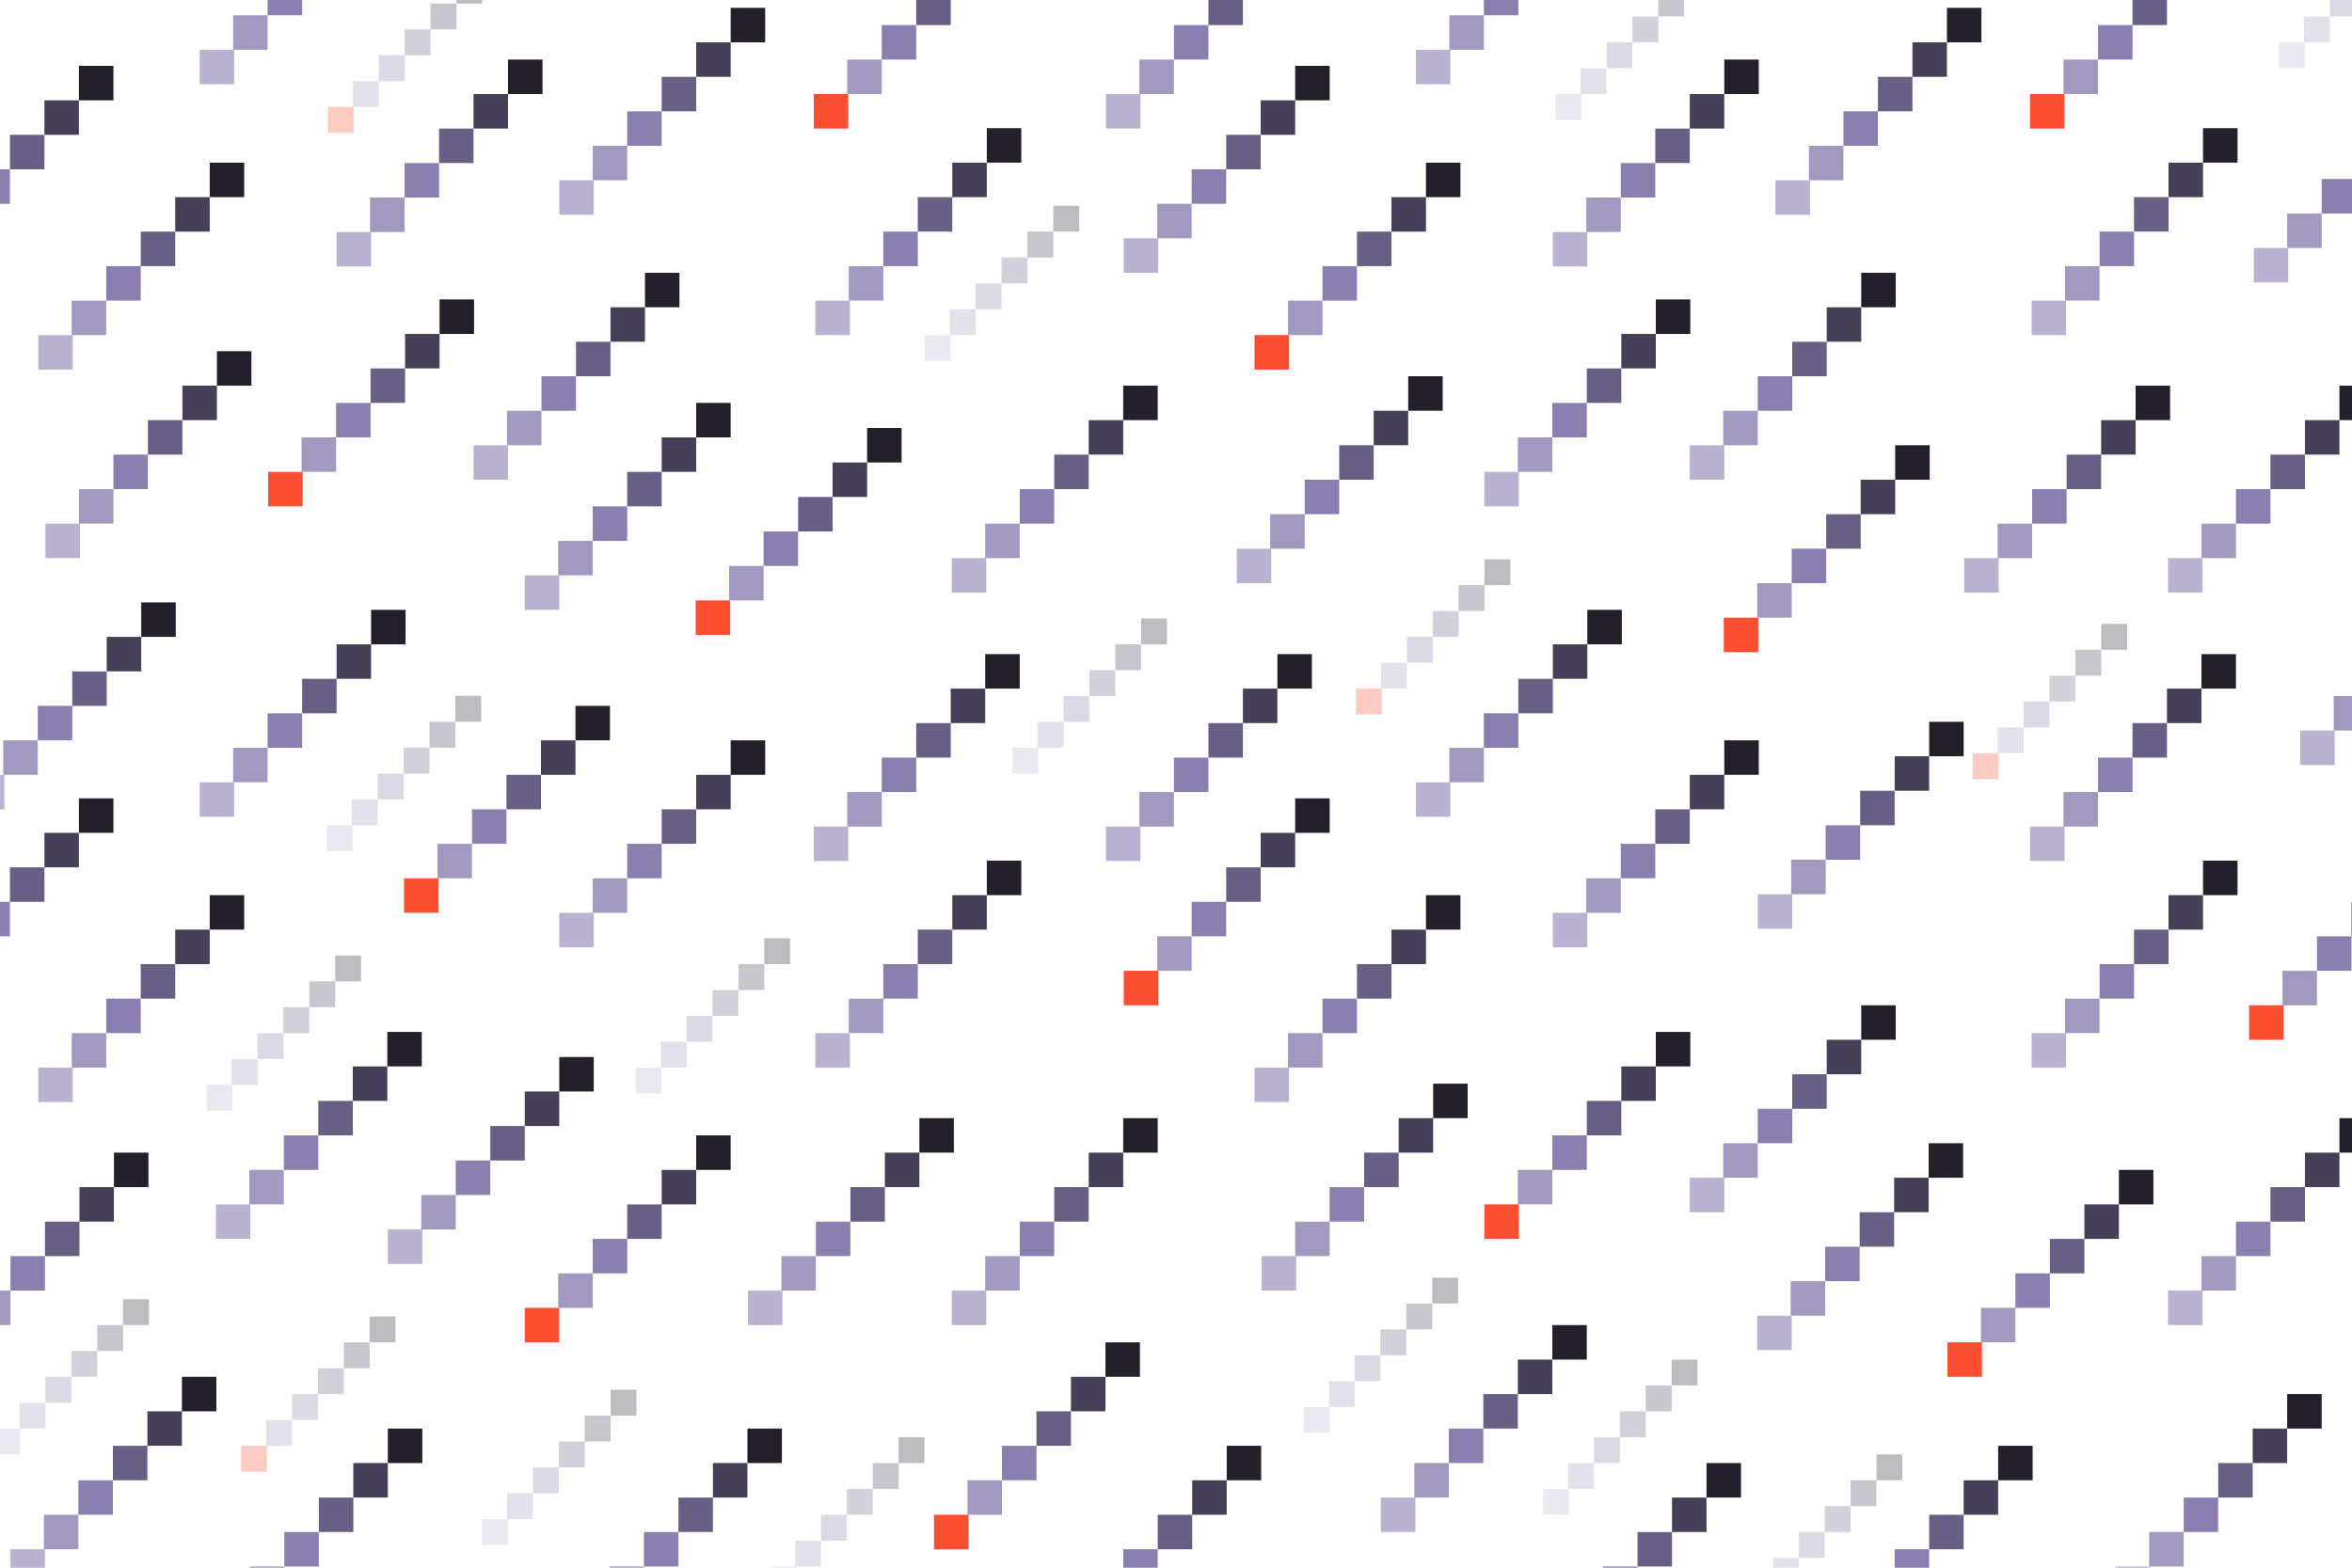
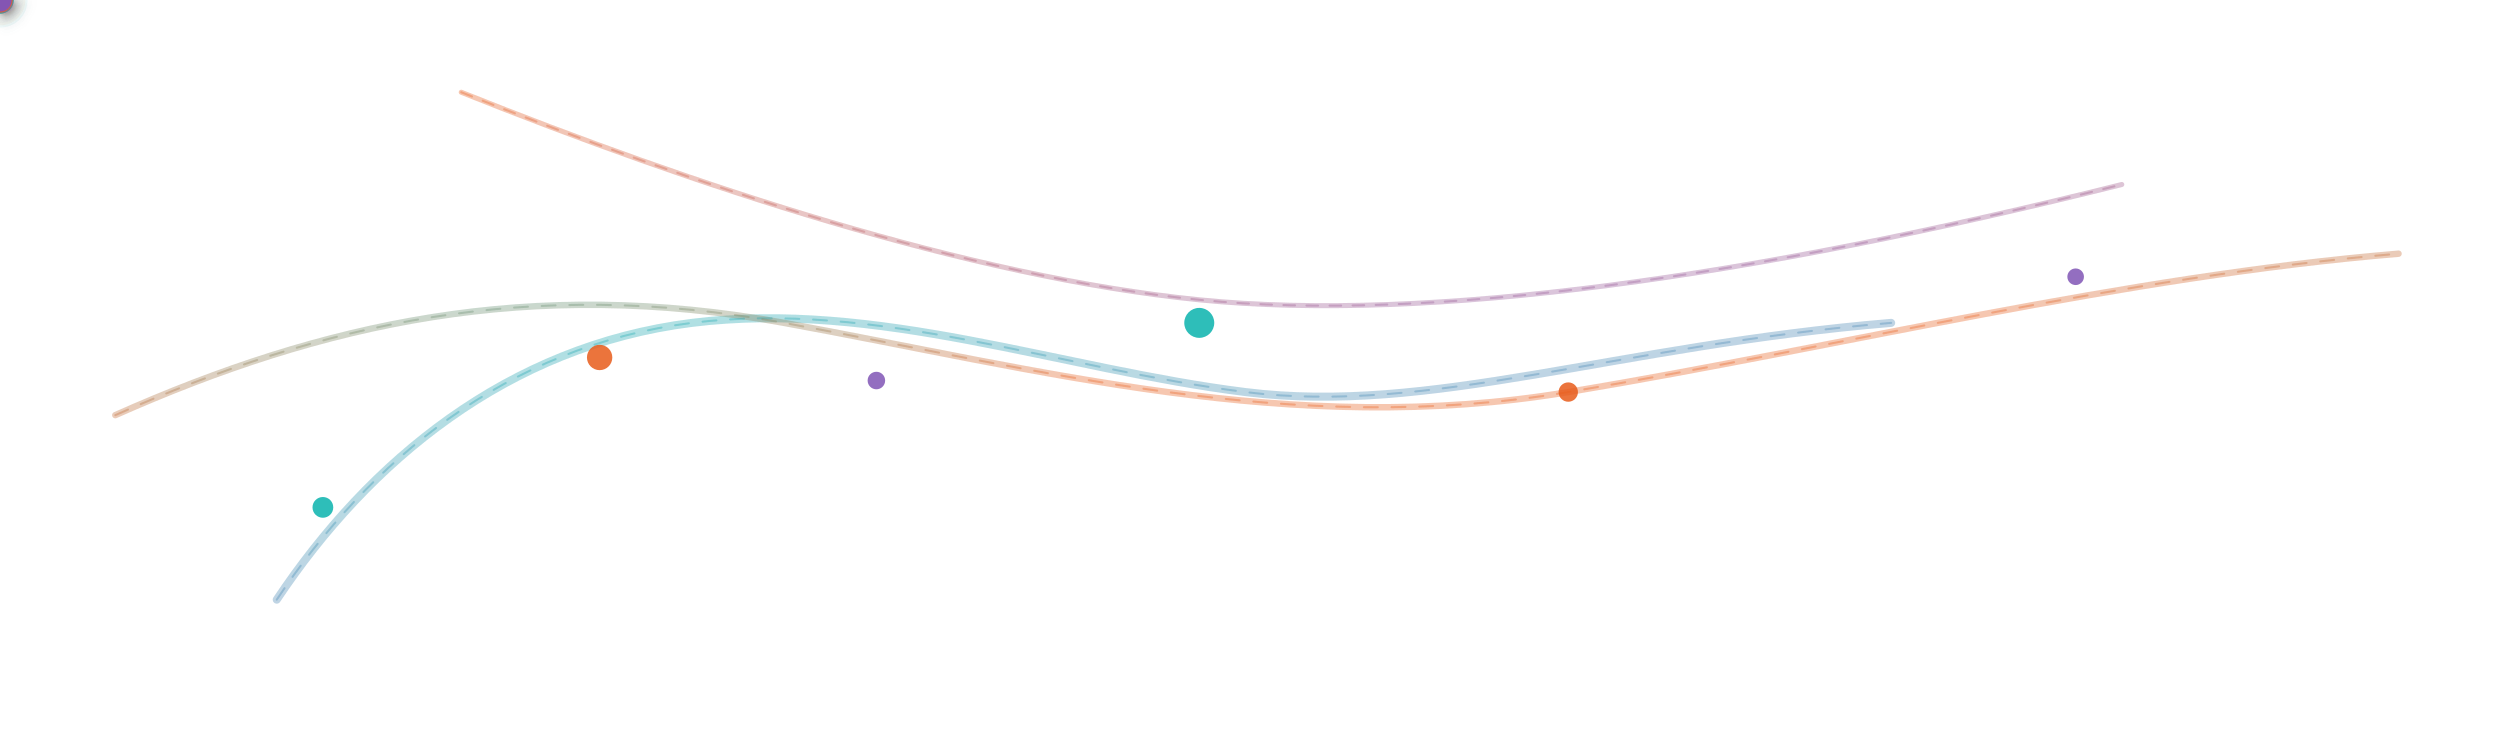
- <svg xmlns="http://www.w3.org/2000/svg" xmlns:xlink="http://www.w3.org/1999/xlink" version="1.1" x="0px" y="0px" viewBox="0 0 750 500" style="enable-background:new 0 0 750 500;" xml:space="preserve">
-   <g id="BACKGROUND" style="display:none;">
-     <rect style="display:inline;" width="750" height="500" />
-   </g>
-   <g id="OBJECTS">
+ <svg xmlns="http://www.w3.org/2000/svg" xmlns:xlink="http://www.w3.org/1999/xlink" width="1084" height="322" viewBox="0 0 1084 322" preserveAspectRatio="xMidYMid" style="display:block; position:relative; background:transparent;">
+   <defs>
+     <linearGradient id="g-teal-orange" x1="0%" y1="0%" x2="100%" y2="100%">
+       <stop offset="0%" stop-color="#00AFAA" />
+       <stop offset="60%" stop-color="#E65512" />
+     </linearGradient>
+     <linearGradient id="g-orange-purple" x1="0%" y1="0%" x2="100%" y2="100%">
+       <stop offset="0%" stop-color="#E65512" />
+       <stop offset="100%" stop-color="#7B4EB2" />
+     </linearGradient>
+     <linearGradient id="g-teal-purple" x1="0%" y1="0%" x2="100%" y2="100%">
+       <stop offset="0%" stop-color="#00AFAA" />
+       <stop offset="100%" stop-color="#7B4EB2" />
+     </linearGradient>
+     <style type="text/css">
+       .netline { fill:none; stroke-linecap:round; stroke-linejoin:round; opacity:0.35; }
+       .glow { filter: url(#f-soft); }
+     </style>
+     <filter id="f-soft" x="-50%" y="-50%" width="200%" height="200%">
+       <feGaussianBlur stdDeviation="2.2" result="b" />
+       <feMerge>
+         <feMergeNode in="b" />
+         <feMergeNode in="SourceGraphic" />
+       </feMerge>
+     </filter>
+   </defs>
+   <g opacity="0.95">
+     <path id="p1" class="netline" d="M120 260 C 160 200, 220 150, 300 140 C 380 130, 460 160, 540 170 C 620 180, 700 150, 820 140" stroke="url(#g-teal-purple)" stroke-width="3.5" />
+     <path id="p2" class="netline" d="M50 180 C 140 140, 230 120, 340 140 C 450 160, 560 190, 680 170 C 800 150, 920 120, 1040 110" stroke="url(#g-teal-orange)" stroke-width="2.8" />
+     <path id="p3" class="netline" d="M200 40 C 300 80, 420 120, 520 130 C 620 140, 760 120, 920 80" stroke="url(#g-orange-purple)" stroke-width="2.2" />
    <g>
-       <defs>
-         <rect id="SVGID_1_" transform="matrix(-1 -1.224647e-16 1.224647e-16 -1 750 500)" width="750" height="500" />
-       </defs>
-       <clipPath id="SVGID_00000125583153186755380790000001717339002167130510_">
-         <use xlink:href="#SVGID_1_" style="overflow:visible;" />
-       </clipPath>
-       <g style="opacity:0.3;clip-path:url(#SVGID_00000125583153186755380790000001717339002167130510_);">
-         <g>
-           <rect x="581.875" y="480.375" style="fill:#686084;" width="8.25" height="8.25" />
-           <rect x="573.625" y="488.625" style="fill:#8B7FB0;" width="8.25" height="8.25" />
-           <rect x="565.375" y="496.875" style="fill:#A299C0;" width="8.25" height="8.25" />
-           <rect x="557.375" y="505.125" style="fill:#B9B2D0;" width="8.25" height="8.25" />
-           <rect x="590.125" y="472.125" style="fill:#454058;" width="8.25" height="8.25" />
-           <rect x="598.375" y="463.875" style="fill:#23202C;" width="8.25" height="8.25" />
-         </g>
-         <g>
-           <rect x="456.875" y="194.875" style="fill:#686084;" width="8.25" height="8.25" />
-           <rect x="448.625" y="203.125" style="fill:#8B7FB0;" width="8.25" height="8.25" />
-           <rect x="440.375" y="211.375" style="fill:#A299C0;" width="8.25" height="8.25" />
-           <rect x="432.375" y="219.625" style="fill:#FC4F32;" width="8.25" height="8.25" />
-           <rect x="465.125" y="186.625" style="fill:#454058;" width="8.25" height="8.25" />
-           <rect x="473.375" y="178.375" style="fill:#23202C;" width="8.25" height="8.25" />
-         </g>
-         <g>
-           <rect x="319.375" y="82.125" style="fill:#686084;" width="8.25" height="8.25" />
-           <rect x="311.125" y="90.375" style="fill:#8B7FB0;" width="8.25" height="8.25" />
-           <rect x="302.875" y="98.625" style="fill:#A299C0;" width="8.25" height="8.25" />
-           <rect x="294.875" y="106.875" style="fill:#B9B2D0;" width="8.25" height="8.25" />
-           <rect x="327.625" y="73.875" style="fill:#454058;" width="8.25" height="8.25" />
-           <rect x="335.875" y="65.625" style="fill:#23202C;" width="8.25" height="8.25" />
-         </g>
-         <g>
-           <rect x="227.208" y="315.75" style="fill:#686084;" width="8.25" height="8.25" />
-           <rect x="218.958" y="324" style="fill:#8B7FB0;" width="8.25" height="8.25" />
-           <rect x="210.708" y="332.25" style="fill:#A299C0;" width="8.25" height="8.25" />
-           <rect x="202.708" y="340.5" style="fill:#B9B2D0;" width="8.25" height="8.25" />
-           <rect x="235.458" y="307.5" style="fill:#454058;" width="8.25" height="8.25" />
-           <rect x="243.708" y="299.25" style="fill:#23202C;" width="8.25" height="8.25" />
-         </g>
-         <g>
-           <rect x="347.375" y="213.75" style="fill:#686084;" width="8.25" height="8.25" />
-           <rect x="339.125" y="222" style="fill:#8B7FB0;" width="8.25" height="8.25" />
-           <rect x="330.875" y="230.25" style="fill:#A299C0;" width="8.25" height="8.25" />
-           <rect x="322.875" y="238.5" style="fill:#B9B2D0;" width="8.25" height="8.25" />
-           <rect x="355.625" y="205.5" style="fill:#454058;" width="8.25" height="8.25" />
-           <rect x="363.875" y="197.25" style="fill:#23202C;" width="8.25" height="8.25" />
-         </g>
-         <g>
-           <rect x="178.208" y="459.75" style="fill:#686084;" width="8.25" height="8.25" />
-           <rect x="169.958" y="468" style="fill:#8B7FB0;" width="8.25" height="8.25" />
-           <rect x="161.708" y="476.25" style="fill:#A299C0;" width="8.25" height="8.25" />
-           <rect x="153.708" y="484.5" style="fill:#B9B2D0;" width="8.25" height="8.25" />
-           <rect x="186.458" y="451.5" style="fill:#454058;" width="8.25" height="8.25" />
-           <rect x="194.708" y="443.25" style="fill:#23202C;" width="8.25" height="8.25" />
-         </g>
-         <g>
-           <rect x="270.042" y="474.875" style="fill:#686084;" width="8.25" height="8.25" />
-           <rect x="261.792" y="483.125" style="fill:#8B7FB0;" width="8.25" height="8.25" />
-           <rect x="253.542" y="491.375" style="fill:#A299C0;" width="8.25" height="8.25" />
-           <rect x="245.542" y="499.625" style="fill:#B9B2D0;" width="8.25" height="8.25" />
-           <rect x="278.292" y="466.625" style="fill:#454058;" width="8.25" height="8.25" />
-           <rect x="286.542" y="458.375" style="fill:#23202C;" width="8.25" height="8.25" />
-         </g>
-         <g>
-           <rect x="22.75" y="430.875" style="fill:#686084;" width="8.25" height="8.25" />
-           <rect x="14.5" y="439.125" style="fill:#8B7FB0;" width="8.25" height="8.25" />
-           <rect x="6.25" y="447.375" style="fill:#A299C0;" width="8.25" height="8.25" />
-           <rect x="-1.75" y="455.625" style="fill:#B9B2D0;" width="8.25" height="8.25" />
-           <rect x="31" y="422.625" style="fill:#454058;" width="8.25" height="8.25" />
-           <rect x="39.25" y="414.375" style="fill:#23202C;" width="8.25" height="8.25" />
-         </g>
-         <g>
-           <rect x="101.375" y="436.375" style="fill:#686084;" width="8.25" height="8.25" />
-           <rect x="93.125" y="444.625" style="fill:#8B7FB0;" width="8.25" height="8.25" />
-           <rect x="84.875" y="452.875" style="fill:#A299C0;" width="8.25" height="8.25" />
-           <rect x="76.875" y="461.125" style="fill:#FC4F32;" width="8.25" height="8.25" />
-           <rect x="109.625" y="428.125" style="fill:#454058;" width="8.25" height="8.25" />
-           <rect x="117.875" y="419.875" style="fill:#23202C;" width="8.25" height="8.25" />
-         </g>
-         <g>
-           <rect x="751.208" y="-11.25" style="fill:#686084;" width="8.25" height="8.25" />
-           <rect x="742.958" y="-3" style="fill:#8B7FB0;" width="8.25" height="8.25" />
-           <rect x="734.708" y="5.25" style="fill:#A299C0;" width="8.25" height="8.25" />
-           <rect x="726.708" y="13.5" style="fill:#B9B2D0;" width="8.25" height="8.25" />
-           <rect x="759.458" y="-19.5" style="fill:#454058;" width="8.25" height="8.25" />
-           <rect x="767.708" y="-27.75" style="fill:#23202C;" width="8.25" height="8.25" />
-         </g>
-         <g>
-           <rect x="129.042" y="9.375" style="fill:#686084;" width="8.25" height="8.25" />
-           <rect x="120.792" y="17.625" style="fill:#8B7FB0;" width="8.25" height="8.25" />
-           <rect x="112.542" y="25.875" style="fill:#A299C0;" width="8.25" height="8.25" />
-           <rect x="104.542" y="34.125" style="fill:#FC4F32;" width="8.25" height="8.25" />
-           <rect x="137.292" y="1.125" style="fill:#454058;" width="8.25" height="8.25" />
-           <rect x="145.542" y="-7.125" style="fill:#23202C;" width="8.25" height="8.25" />
-         </g>
-         <g>
-           <rect x="653.542" y="215.5" style="fill:#686084;" width="8.25" height="8.25" />
-           <rect x="645.292" y="223.75" style="fill:#8B7FB0;" width="8.25" height="8.25" />
-           <rect x="637.042" y="232" style="fill:#A299C0;" width="8.25" height="8.25" />
-           <rect x="629.042" y="240.25" style="fill:#FC4F32;" width="8.25" height="8.25" />
-           <rect x="661.792" y="207.25" style="fill:#454058;" width="8.25" height="8.25" />
-           <rect x="670.042" y="199" style="fill:#23202C;" width="8.25" height="8.25" />
-         </g>
-         <g>
-           <rect x="516.542" y="450.125" style="fill:#686084;" width="8.25" height="8.25" />
-           <rect x="508.292" y="458.375" style="fill:#8B7FB0;" width="8.25" height="8.25" />
-           <rect x="500.042" y="466.625" style="fill:#A299C0;" width="8.25" height="8.25" />
-           <rect x="492.042" y="474.875" style="fill:#B9B2D0;" width="8.25" height="8.25" />
-           <rect x="524.792" y="441.875" style="fill:#454058;" width="8.25" height="8.25" />
-           <rect x="533.042" y="433.625" style="fill:#23202C;" width="8.25" height="8.25" />
-         </g>
-         <g>
-           <rect x="440.208" y="424" style="fill:#686084;" width="8.25" height="8.25" />
-           <rect x="431.958" y="432.25" style="fill:#8B7FB0;" width="8.25" height="8.25" />
-           <rect x="423.708" y="440.5" style="fill:#A299C0;" width="8.25" height="8.25" />
-           <rect x="415.708" y="448.75" style="fill:#B9B2D0;" width="8.25" height="8.25" />
-           <rect x="448.458" y="415.75" style="fill:#454058;" width="8.25" height="8.25" />
-           <rect x="456.708" y="407.5" style="fill:#23202C;" width="8.25" height="8.25" />
-         </g>
-         <g>
-           <rect x="128.708" y="238.458" style="fill:#686084;" width="8.25" height="8.25" />
-           <rect x="120.458" y="246.708" style="fill:#8B7FB0;" width="8.25" height="8.25" />
-           <rect x="112.208" y="254.958" style="fill:#A299C0;" width="8.25" height="8.25" />
-           <rect x="104.208" y="263.208" style="fill:#B9B2D0;" width="8.25" height="8.25" />
-           <rect x="136.958" y="230.208" style="fill:#454058;" width="8.25" height="8.25" />
-           <rect x="145.208" y="221.958" style="fill:#23202C;" width="8.25" height="8.25" />
-         </g>
-         <g>
-           <rect x="520.542" y="5.25" style="fill:#686084;" width="8.25" height="8.25" />
-           <rect x="512.292" y="13.5" style="fill:#8B7FB0;" width="8.25" height="8.25" />
-           <rect x="504.042" y="21.75" style="fill:#A299C0;" width="8.25" height="8.25" />
-           <rect x="496.042" y="30" style="fill:#B9B2D0;" width="8.25" height="8.25" />
-           <rect x="528.792" y="-3" style="fill:#454058;" width="8.25" height="8.25" />
-           <rect x="537.042" y="-11.25" style="fill:#23202C;" width="8.25" height="8.25" />
-         </g>
-         <g>
-           <rect x="90.375" y="321.25" style="fill:#686084;" width="8.25" height="8.25" />
-           <rect x="82.125" y="329.5" style="fill:#8B7FB0;" width="8.25" height="8.25" />
-           <rect x="73.875" y="337.75" style="fill:#A299C0;" width="8.25" height="8.25" />
-           <rect x="65.875" y="346" style="fill:#B9B2D0;" width="8.25" height="8.25" />
-           <rect x="98.625" y="313" style="fill:#454058;" width="8.25" height="8.25" />
-           <rect x="106.875" y="304.75" style="fill:#23202C;" width="8.25" height="8.25" />
-         </g>
-       </g>
-       <g style="clip-path:url(#SVGID_00000125583153186755380790000001717339002167130510_);">
-         <g>
-           <rect x="427.042" y="142" style="fill:#686084;" width="11" height="11" />
-           <rect x="416.042" y="153" style="fill:#8B7FB0;" width="11" height="11" />
-           <rect x="405.042" y="164" style="fill:#A299C0;" width="11" height="11" />
-           <rect x="394.375" y="175" style="fill:#B9B2D0;" width="11" height="11" />
-           <rect x="438.042" y="131" style="fill:#454058;" width="11" height="11" />
-           <rect x="449.042" y="120" style="fill:#23202C;" width="11" height="11" />
-         </g>
-         <g>
-           <rect x="432.708" y="73.875" style="fill:#686084;" width="11" height="11" />
-           <rect x="421.708" y="84.875" style="fill:#8B7FB0;" width="11" height="11" />
-           <rect x="410.708" y="95.875" style="fill:#A299C0;" width="11" height="11" />
-           <rect x="400.042" y="106.875" style="fill:#FC4F32;" width="11" height="11" />
-           <rect x="443.708" y="62.875" style="fill:#454058;" width="11" height="11" />
-           <rect x="454.708" y="51.875" style="fill:#23202C;" width="11" height="11" />
-         </g>
-         <g>
-           <rect x="484.167" y="-17.125" style="fill:#686084;" width="11" height="11" />
-           <rect x="473.167" y="-6.125" style="fill:#8B7FB0;" width="11" height="11" />
-           <rect x="462.167" y="4.875" style="fill:#A299C0;" width="11" height="11" />
-           <rect x="451.5" y="15.875" style="fill:#B9B2D0;" width="11" height="11" />
-           <rect x="495.167" y="-28.125" style="fill:#454058;" width="11" height="11" />
-           <rect x="506.167" y="-39.125" style="fill:#23202C;" width="11" height="11" />
-         </g>
-         <g>
-           <rect x="680" y="-3" style="fill:#686084;" width="11" height="11" />
-           <rect x="669" y="8" style="fill:#8B7FB0;" width="11" height="11" />
-           <rect x="658" y="19" style="fill:#A299C0;" width="11" height="11" />
-           <rect x="647.333" y="30" style="fill:#FC4F32;" width="11" height="11" />
-           <rect x="691" y="-14" style="fill:#454058;" width="11" height="11" />
-           <rect x="702" y="-25" style="fill:#23202C;" width="11" height="11" />
-         </g>
-         <g>
-           <rect x="506" y="117.5" style="fill:#686084;" width="11" height="11" />
-           <rect x="495" y="128.5" style="fill:#8B7FB0;" width="11" height="11" />
-           <rect x="484" y="139.5" style="fill:#A299C0;" width="11" height="11" />
-           <rect x="473.333" y="150.5" style="fill:#B9B2D0;" width="11" height="11" />
-           <rect x="517" y="106.5" style="fill:#454058;" width="11" height="11" />
-           <rect x="528" y="95.5" style="fill:#23202C;" width="11" height="11" />
-         </g>
-         <g>
-           <rect x="527.833" y="41" style="fill:#686084;" width="11" height="11" />
-           <rect x="516.833" y="52" style="fill:#8B7FB0;" width="11" height="11" />
-           <rect x="505.833" y="63" style="fill:#A299C0;" width="11" height="11" />
-           <rect x="495.167" y="74" style="fill:#B9B2D0;" width="11" height="11" />
-           <rect x="538.833" y="30" style="fill:#454058;" width="11" height="11" />
-           <rect x="549.833" y="19" style="fill:#23202C;" width="11" height="11" />
-         </g>
-         <g>
-           <rect x="571.5" y="109" style="fill:#686084;" width="11" height="11" />
-           <rect x="560.5" y="120" style="fill:#8B7FB0;" width="11" height="11" />
-           <rect x="549.5" y="131" style="fill:#A299C0;" width="11" height="11" />
-           <rect x="538.833" y="142" style="fill:#B9B2D0;" width="11" height="11" />
-           <rect x="582.5" y="98" style="fill:#454058;" width="11" height="11" />
-           <rect x="593.5" y="87" style="fill:#23202C;" width="11" height="11" />
-         </g>
-         <g>
-           <rect x="582.333" y="164" style="fill:#686084;" width="11" height="11" />
-           <rect x="571.333" y="175" style="fill:#8B7FB0;" width="11" height="11" />
-           <rect x="560.333" y="186" style="fill:#A299C0;" width="11" height="11" />
-           <rect x="549.667" y="197" style="fill:#FC4F32;" width="11" height="11" />
-           <rect x="593.333" y="153" style="fill:#454058;" width="11" height="11" />
-           <rect x="604.333" y="142" style="fill:#23202C;" width="11" height="11" />
-         </g>
-         <g>
-           <rect x="724" y="145" style="fill:#686084;" width="11" height="11" />
-           <rect x="713" y="156" style="fill:#8B7FB0;" width="11" height="11" />
-           <rect x="702" y="167" style="fill:#A299C0;" width="11" height="11" />
-           <rect x="691.333" y="178" style="fill:#B9B2D0;" width="11" height="11" />
-           <rect x="735" y="134" style="fill:#454058;" width="11" height="11" />
-           <rect x="746" y="123" style="fill:#23202C;" width="11" height="11" />
-         </g>
-         <g>
-           <rect x="659" y="145" style="fill:#686084;" width="11" height="11" />
-           <rect x="648" y="156" style="fill:#8B7FB0;" width="11" height="11" />
-           <rect x="637" y="167" style="fill:#A299C0;" width="11" height="11" />
-           <rect x="626.333" y="178" style="fill:#B9B2D0;" width="11" height="11" />
-           <rect x="670" y="134" style="fill:#454058;" width="11" height="11" />
-           <rect x="681" y="123" style="fill:#23202C;" width="11" height="11" />
-         </g>
-         <g>
-           <rect x="751.333" y="46.083" style="fill:#686084;" width="11" height="11" />
-           <rect x="740.333" y="57.083" style="fill:#8B7FB0;" width="11" height="11" />
-           <rect x="729.333" y="68.083" style="fill:#A299C0;" width="11" height="11" />
-           <rect x="718.667" y="79.083" style="fill:#B9B2D0;" width="11" height="11" />
-           <rect x="762.333" y="35.083" style="fill:#454058;" width="11" height="11" />
-           <rect x="773.333" y="24.083" style="fill:#23202C;" width="11" height="11" />
-         </g>
-         <g>
-           <rect x="680.5" y="62.875" style="fill:#686084;" width="11" height="11" />
-           <rect x="669.5" y="73.875" style="fill:#8B7FB0;" width="11" height="11" />
-           <rect x="658.5" y="84.875" style="fill:#A299C0;" width="11" height="11" />
-           <rect x="647.833" y="95.875" style="fill:#B9B2D0;" width="11" height="11" />
-           <rect x="691.5" y="51.875" style="fill:#454058;" width="11" height="11" />
-           <rect x="702.5" y="40.875" style="fill:#23202C;" width="11" height="11" />
-         </g>
-         <g>
-           <rect x="598.833" y="24.5" style="fill:#686084;" width="11" height="11" />
-           <rect x="587.833" y="35.5" style="fill:#8B7FB0;" width="11" height="11" />
-           <rect x="576.833" y="46.5" style="fill:#A299C0;" width="11" height="11" />
-           <rect x="566.167" y="57.5" style="fill:#B9B2D0;" width="11" height="11" />
-           <rect x="609.833" y="13.5" style="fill:#454058;" width="11" height="11" />
-           <rect x="620.833" y="2.5" style="fill:#23202C;" width="11" height="11" />
-         </g>
-         <g>
-           <rect x="391" y="43" style="fill:#686084;" width="11" height="11" />
-           <rect x="380" y="54" style="fill:#8B7FB0;" width="11" height="11" />
-           <rect x="369" y="65" style="fill:#A299C0;" width="11" height="11" />
-           <rect x="358.333" y="76" style="fill:#B9B2D0;" width="11" height="11" />
-           <rect x="402" y="32" style="fill:#454058;" width="11" height="11" />
-           <rect x="413" y="21" style="fill:#23202C;" width="11" height="11" />
-         </g>
-         <g>
-           <rect x="47.167" y="134" style="fill:#686084;" width="11" height="11" />
-           <rect x="36.167" y="145" style="fill:#8B7FB0;" width="11" height="11" />
-           <rect x="25.167" y="156" style="fill:#A299C0;" width="11" height="11" />
-           <rect x="14.5" y="167" style="fill:#B9B2D0;" width="11" height="11" />
-           <rect x="58.167" y="123" style="fill:#454058;" width="11" height="11" />
-           <rect x="69.167" y="112" style="fill:#23202C;" width="11" height="11" />
-         </g>
-         <g>
-           <rect x="44.875" y="73.875" style="fill:#686084;" width="11" height="11" />
-           <rect x="33.875" y="84.875" style="fill:#8B7FB0;" width="11" height="11" />
-           <rect x="22.875" y="95.875" style="fill:#A299C0;" width="11" height="11" />
-           <rect x="12.208" y="106.875" style="fill:#B9B2D0;" width="11" height="11" />
-           <rect x="55.875" y="62.875" style="fill:#454058;" width="11" height="11" />
-           <rect x="66.875" y="51.875" style="fill:#23202C;" width="11" height="11" />
-         </g>
-         <g>
-           <rect x="96.333" y="-17.125" style="fill:#686084;" width="11" height="11" />
-           <rect x="85.333" y="-6.125" style="fill:#8B7FB0;" width="11" height="11" />
-           <rect x="74.333" y="4.875" style="fill:#A299C0;" width="11" height="11" />
-           <rect x="63.667" y="15.875" style="fill:#B9B2D0;" width="11" height="11" />
-           <rect x="107.333" y="-28.125" style="fill:#454058;" width="11" height="11" />
-           <rect x="118.333" y="-39.125" style="fill:#23202C;" width="11" height="11" />
-         </g>
-         <g>
-           <rect x="292.167" y="-3" style="fill:#686084;" width="11" height="11" />
-           <rect x="281.167" y="8" style="fill:#8B7FB0;" width="11" height="11" />
-           <rect x="270.167" y="19" style="fill:#A299C0;" width="11" height="11" />
-           <rect x="259.5" y="30" style="fill:#FC4F32;" width="11" height="11" />
-           <rect x="303.167" y="-14" style="fill:#454058;" width="11" height="11" />
-           <rect x="314.167" y="-25" style="fill:#23202C;" width="11" height="11" />
-         </g>
-         <g>
-           <rect x="118.167" y="117.5" style="fill:#686084;" width="11" height="11" />
-           <rect x="107.167" y="128.5" style="fill:#8B7FB0;" width="11" height="11" />
-           <rect x="96.167" y="139.5" style="fill:#A299C0;" width="11" height="11" />
-           <rect x="85.5" y="150.5" style="fill:#FC4F32;" width="11" height="11" />
-           <rect x="129.167" y="106.5" style="fill:#454058;" width="11" height="11" />
-           <rect x="140.167" y="95.5" style="fill:#23202C;" width="11" height="11" />
-         </g>
-         <g>
-           <rect x="140" y="41" style="fill:#686084;" width="11" height="11" />
-           <rect x="129" y="52" style="fill:#8B7FB0;" width="11" height="11" />
-           <rect x="118" y="63" style="fill:#A299C0;" width="11" height="11" />
-           <rect x="107.333" y="74" style="fill:#B9B2D0;" width="11" height="11" />
-           <rect x="151" y="30" style="fill:#454058;" width="11" height="11" />
-           <rect x="162" y="19" style="fill:#23202C;" width="11" height="11" />
-         </g>
-         <g>
-           <rect x="183.667" y="109" style="fill:#686084;" width="11" height="11" />
-           <rect x="172.667" y="120" style="fill:#8B7FB0;" width="11" height="11" />
-           <rect x="161.667" y="131" style="fill:#A299C0;" width="11" height="11" />
-           <rect x="151" y="142" style="fill:#B9B2D0;" width="11" height="11" />
-           <rect x="194.667" y="98" style="fill:#454058;" width="11" height="11" />
-           <rect x="205.667" y="87" style="fill:#23202C;" width="11" height="11" />
-         </g>
-         <g>
-           <rect x="200" y="150.5" style="fill:#686084;" width="11" height="11" />
-           <rect x="189" y="161.5" style="fill:#8B7FB0;" width="11" height="11" />
-           <rect x="178" y="172.5" style="fill:#A299C0;" width="11" height="11" />
-           <rect x="167.333" y="183.5" style="fill:#B9B2D0;" width="11" height="11" />
-           <rect x="211" y="139.5" style="fill:#454058;" width="11" height="11" />
-           <rect x="222" y="128.5" style="fill:#23202C;" width="11" height="11" />
-         </g>
-         <g>
-           <rect x="336.167" y="145" style="fill:#686084;" width="11" height="11" />
-           <rect x="325.167" y="156" style="fill:#8B7FB0;" width="11" height="11" />
-           <rect x="314.167" y="167" style="fill:#A299C0;" width="11" height="11" />
-           <rect x="303.5" y="178" style="fill:#B9B2D0;" width="11" height="11" />
-           <rect x="347.167" y="134" style="fill:#454058;" width="11" height="11" />
-           <rect x="358.167" y="123" style="fill:#23202C;" width="11" height="11" />
-         </g>
-         <g>
-           <rect x="254.5" y="158.5" style="fill:#686084;" width="11" height="11" />
-           <rect x="243.5" y="169.5" style="fill:#8B7FB0;" width="11" height="11" />
-           <rect x="232.5" y="180.5" style="fill:#A299C0;" width="11" height="11" />
-           <rect x="221.833" y="191.5" style="fill:#FC4F32;" width="11" height="11" />
-           <rect x="265.5" y="147.5" style="fill:#454058;" width="11" height="11" />
-           <rect x="276.5" y="136.5" style="fill:#23202C;" width="11" height="11" />
-         </g>
-         <g>
-           <rect x="385.333" y="-3" style="fill:#686084;" width="11" height="11" />
-           <rect x="374.333" y="8" style="fill:#8B7FB0;" width="11" height="11" />
-           <rect x="363.333" y="19" style="fill:#A299C0;" width="11" height="11" />
-           <rect x="352.667" y="30" style="fill:#B9B2D0;" width="11" height="11" />
-           <rect x="396.333" y="-14" style="fill:#454058;" width="11" height="11" />
-           <rect x="407.333" y="-25" style="fill:#23202C;" width="11" height="11" />
-         </g>
-         <g>
-           <rect x="292.667" y="62.875" style="fill:#686084;" width="11" height="11" />
-           <rect x="281.667" y="73.875" style="fill:#8B7FB0;" width="11" height="11" />
-           <rect x="270.667" y="84.875" style="fill:#A299C0;" width="11" height="11" />
-           <rect x="260" y="95.875" style="fill:#B9B2D0;" width="11" height="11" />
-           <rect x="303.667" y="51.875" style="fill:#454058;" width="11" height="11" />
-           <rect x="314.667" y="40.875" style="fill:#23202C;" width="11" height="11" />
-         </g>
-         <g>
-           <rect x="211" y="24.5" style="fill:#686084;" width="11" height="11" />
-           <rect x="200" y="35.5" style="fill:#8B7FB0;" width="11" height="11" />
-           <rect x="189" y="46.5" style="fill:#A299C0;" width="11" height="11" />
-           <rect x="178.333" y="57.5" style="fill:#B9B2D0;" width="11" height="11" />
-           <rect x="222" y="13.5" style="fill:#454058;" width="11" height="11" />
-           <rect x="233" y="2.5" style="fill:#23202C;" width="11" height="11" />
-         </g>
-         <g>
-           <rect x="3.167" y="43" style="fill:#686084;" width="11" height="11" />
-           <rect x="-7.833" y="54" style="fill:#8B7FB0;" width="11" height="11" />
-           <rect x="-18.833" y="65" style="fill:#A299C0;" width="11" height="11" />
-           <rect x="-29.5" y="76" style="fill:#B9B2D0;" width="11" height="11" />
-           <rect x="14.167" y="32" style="fill:#454058;" width="11" height="11" />
-           <rect x="25.167" y="21" style="fill:#23202C;" width="11" height="11" />
-         </g>
-         <g>
-           <rect x="435" y="367.625" style="fill:#686084;" width="11" height="11" />
-           <rect x="424" y="378.625" style="fill:#8B7FB0;" width="11" height="11" />
-           <rect x="413" y="389.625" style="fill:#A299C0;" width="11" height="11" />
-           <rect x="402.333" y="400.625" style="fill:#B9B2D0;" width="11" height="11" />
-           <rect x="446" y="356.625" style="fill:#454058;" width="11" height="11" />
-           <rect x="457" y="345.625" style="fill:#23202C;" width="11" height="11" />
-         </g>
-         <g>
-           <rect x="432.708" y="307.5" style="fill:#686084;" width="11" height="11" />
-           <rect x="421.708" y="318.5" style="fill:#8B7FB0;" width="11" height="11" />
-           <rect x="410.708" y="329.5" style="fill:#A299C0;" width="11" height="11" />
-           <rect x="400.042" y="340.5" style="fill:#B9B2D0;" width="11" height="11" />
-           <rect x="443.708" y="296.5" style="fill:#454058;" width="11" height="11" />
-           <rect x="454.708" y="285.5" style="fill:#23202C;" width="11" height="11" />
-         </g>
-         <g>
-           <rect x="330.5" y="450.125" style="fill:#686084;" width="11" height="11" />
-           <rect x="319.5" y="461.125" style="fill:#8B7FB0;" width="11" height="11" />
-           <rect x="308.5" y="472.125" style="fill:#A299C0;" width="11" height="11" />
-           <rect x="297.833" y="483.125" style="fill:#FC4F32;" width="11" height="11" />
-           <rect x="341.5" y="439.125" style="fill:#454058;" width="11" height="11" />
-           <rect x="352.5" y="428.125" style="fill:#23202C;" width="11" height="11" />
-         </g>
-         <g>
-           <rect x="473" y="444.625" style="fill:#686084;" width="11" height="11" />
-           <rect x="462" y="455.625" style="fill:#8B7FB0;" width="11" height="11" />
-           <rect x="451" y="466.625" style="fill:#A299C0;" width="11" height="11" />
-           <rect x="440.333" y="477.625" style="fill:#B9B2D0;" width="11" height="11" />
-           <rect x="484" y="433.625" style="fill:#454058;" width="11" height="11" />
-           <rect x="495" y="422.625" style="fill:#23202C;" width="11" height="11" />
-         </g>
-         <g>
-           <rect x="707.333" y="466.625" style="fill:#686084;" width="11" height="11" />
-           <rect x="696.333" y="477.625" style="fill:#8B7FB0;" width="11" height="11" />
-           <rect x="685.333" y="488.625" style="fill:#A299C0;" width="11" height="11" />
-           <rect x="674.667" y="499.625" style="fill:#B9B2D0;" width="11" height="11" />
-           <rect x="718.333" y="455.625" style="fill:#454058;" width="11" height="11" />
-           <rect x="729.333" y="444.625" style="fill:#23202C;" width="11" height="11" />
-         </g>
-         <g>
-           <rect x="615.167" y="483.125" style="fill:#686084;" width="11" height="11" />
-           <rect x="604.167" y="494.125" style="fill:#8B7FB0;" width="11" height="11" />
-           <rect x="593.167" y="505.125" style="fill:#A299C0;" width="11" height="11" />
-           <rect x="582.5" y="516.125" style="fill:#B9B2D0;" width="11" height="11" />
-           <rect x="626.167" y="472.125" style="fill:#454058;" width="11" height="11" />
-           <rect x="637.167" y="461.125" style="fill:#23202C;" width="11" height="11" />
-         </g>
-         <g>
-           <rect x="522.167" y="488.625" style="fill:#686084;" width="11" height="11" />
-           <rect x="511.167" y="499.625" style="fill:#8B7FB0;" width="11" height="11" />
-           <rect x="500.167" y="510.625" style="fill:#A299C0;" width="11" height="11" />
-           <rect x="489.5" y="521.625" style="fill:#B9B2D0;" width="11" height="11" />
-           <rect x="533.167" y="477.625" style="fill:#454058;" width="11" height="11" />
-           <rect x="544.167" y="466.625" style="fill:#23202C;" width="11" height="11" />
-         </g>
-         <g>
-           <rect x="369.167" y="483.125" style="fill:#686084;" width="11" height="11" />
-           <rect x="358.167" y="494.125" style="fill:#8B7FB0;" width="11" height="11" />
-           <rect x="347.167" y="505.125" style="fill:#A299C0;" width="11" height="11" />
-           <rect x="336.5" y="516.125" style="fill:#B9B2D0;" width="11" height="11" />
-           <rect x="380.167" y="472.125" style="fill:#454058;" width="11" height="11" />
-           <rect x="391.167" y="461.125" style="fill:#23202C;" width="11" height="11" />
-         </g>
-         <g>
-           <rect x="36" y="461.125" style="fill:#686084;" width="11" height="11" />
-           <rect x="25" y="472.125" style="fill:#8B7FB0;" width="11" height="11" />
-           <rect x="14" y="483.125" style="fill:#A299C0;" width="11" height="11" />
-           <rect x="3.333" y="494.125" style="fill:#B9B2D0;" width="11" height="11" />
-           <rect x="47" y="450.125" style="fill:#454058;" width="11" height="11" />
-           <rect x="58" y="439.125" style="fill:#23202C;" width="11" height="11" />
-         </g>
-         <g>
-           <rect x="216.333" y="477.625" style="fill:#686084;" width="11" height="11" />
-           <rect x="205.333" y="488.625" style="fill:#8B7FB0;" width="11" height="11" />
-           <rect x="194.333" y="499.625" style="fill:#A299C0;" width="11" height="11" />
-           <rect x="183.667" y="510.625" style="fill:#B9B2D0;" width="11" height="11" />
-           <rect x="227.333" y="466.625" style="fill:#454058;" width="11" height="11" />
-           <rect x="238.333" y="455.625" style="fill:#23202C;" width="11" height="11" />
-         </g>
-         <g>
-           <rect x="101.667" y="477.625" style="fill:#686084;" width="11" height="11" />
-           <rect x="90.667" y="488.625" style="fill:#8B7FB0;" width="11" height="11" />
-           <rect x="79.667" y="499.625" style="fill:#A299C0;" width="11" height="11" />
-           <rect x="69" y="510.625" style="fill:#B9B2D0;" width="11" height="11" />
-           <rect x="112.667" y="466.625" style="fill:#454058;" width="11" height="11" />
-           <rect x="123.667" y="455.625" style="fill:#23202C;" width="11" height="11" />
-         </g>
-         <g>
-           <rect x="484.167" y="216.5" style="fill:#686084;" width="11" height="11" />
-           <rect x="473.167" y="227.5" style="fill:#8B7FB0;" width="11" height="11" />
-           <rect x="462.167" y="238.5" style="fill:#A299C0;" width="11" height="11" />
-           <rect x="451.5" y="249.5" style="fill:#B9B2D0;" width="11" height="11" />
-           <rect x="495.167" y="205.5" style="fill:#454058;" width="11" height="11" />
-           <rect x="506.167" y="194.5" style="fill:#23202C;" width="11" height="11" />
-         </g>
-         <g>
-           <rect x="680" y="230.625" style="fill:#686084;" width="11" height="11" />
-           <rect x="669" y="241.625" style="fill:#8B7FB0;" width="11" height="11" />
-           <rect x="658" y="252.625" style="fill:#A299C0;" width="11" height="11" />
-           <rect x="647.333" y="263.625" style="fill:#B9B2D0;" width="11" height="11" />
-           <rect x="691" y="219.625" style="fill:#454058;" width="11" height="11" />
-           <rect x="702" y="208.625" style="fill:#23202C;" width="11" height="11" />
-         </g>
-         <g>
-           <rect x="506" y="351.125" style="fill:#686084;" width="11" height="11" />
-           <rect x="495" y="362.125" style="fill:#8B7FB0;" width="11" height="11" />
-           <rect x="484" y="373.125" style="fill:#A299C0;" width="11" height="11" />
-           <rect x="473.333" y="384.125" style="fill:#FC4F32;" width="11" height="11" />
-           <rect x="517" y="340.125" style="fill:#454058;" width="11" height="11" />
-           <rect x="528" y="329.125" style="fill:#23202C;" width="11" height="11" />
-         </g>
-         <g>
-           <rect x="527.833" y="258.125" style="fill:#686084;" width="11" height="11" />
-           <rect x="516.833" y="269.125" style="fill:#8B7FB0;" width="11" height="11" />
-           <rect x="505.833" y="280.125" style="fill:#A299C0;" width="11" height="11" />
-           <rect x="495.167" y="291.125" style="fill:#B9B2D0;" width="11" height="11" />
-           <rect x="538.833" y="247.125" style="fill:#454058;" width="11" height="11" />
-           <rect x="549.833" y="236.125" style="fill:#23202C;" width="11" height="11" />
-         </g>
-         <g>
-           <rect x="571.5" y="342.625" style="fill:#686084;" width="11" height="11" />
-           <rect x="560.5" y="353.625" style="fill:#8B7FB0;" width="11" height="11" />
-           <rect x="549.5" y="364.625" style="fill:#A299C0;" width="11" height="11" />
-           <rect x="538.833" y="375.625" style="fill:#B9B2D0;" width="11" height="11" />
-           <rect x="582.5" y="331.625" style="fill:#454058;" width="11" height="11" />
-           <rect x="593.5" y="320.625" style="fill:#23202C;" width="11" height="11" />
-         </g>
-         <g>
-           <rect x="593" y="386.625" style="fill:#686084;" width="11" height="11" />
-           <rect x="582" y="397.625" style="fill:#8B7FB0;" width="11" height="11" />
-           <rect x="571" y="408.625" style="fill:#A299C0;" width="11" height="11" />
-           <rect x="560.333" y="419.625" style="fill:#B9B2D0;" width="11" height="11" />
-           <rect x="604" y="375.625" style="fill:#454058;" width="11" height="11" />
-           <rect x="615" y="364.625" style="fill:#23202C;" width="11" height="11" />
-         </g>
-         <g>
-           <rect x="724" y="378.625" style="fill:#686084;" width="11" height="11" />
-           <rect x="713" y="389.625" style="fill:#8B7FB0;" width="11" height="11" />
-           <rect x="702" y="400.625" style="fill:#A299C0;" width="11" height="11" />
-           <rect x="691.333" y="411.625" style="fill:#B9B2D0;" width="11" height="11" />
-           <rect x="735" y="367.625" style="fill:#454058;" width="11" height="11" />
-           <rect x="746" y="356.625" style="fill:#23202C;" width="11" height="11" />
-         </g>
-         <g>
-           <rect x="653.667" y="395.125" style="fill:#686084;" width="11" height="11" />
-           <rect x="642.667" y="406.125" style="fill:#8B7FB0;" width="11" height="11" />
-           <rect x="631.667" y="417.125" style="fill:#A299C0;" width="11" height="11" />
-           <rect x="621" y="428.125" style="fill:#FC4F32;" width="11" height="11" />
-           <rect x="664.667" y="384.125" style="fill:#454058;" width="11" height="11" />
-           <rect x="675.667" y="373.125" style="fill:#23202C;" width="11" height="11" />
-         </g>
-         <g>
-           <rect x="749.833" y="287.625" style="fill:#686084;" width="11" height="11" />
-           <rect x="738.833" y="298.625" style="fill:#8B7FB0;" width="11" height="11" />
-           <rect x="727.833" y="309.625" style="fill:#A299C0;" width="11" height="11" />
-           <rect x="717.167" y="320.625" style="fill:#FC4F32;" width="11" height="11" />
-           <rect x="760.833" y="276.625" style="fill:#454058;" width="11" height="11" />
-           <rect x="771.833" y="265.625" style="fill:#23202C;" width="11" height="11" />
-         </g>
-         <g>
-           <rect x="680.5" y="296.5" style="fill:#686084;" width="11" height="11" />
-           <rect x="669.5" y="307.5" style="fill:#8B7FB0;" width="11" height="11" />
-           <rect x="658.5" y="318.5" style="fill:#A299C0;" width="11" height="11" />
-           <rect x="647.833" y="329.5" style="fill:#B9B2D0;" width="11" height="11" />
-           <rect x="691.5" y="285.5" style="fill:#454058;" width="11" height="11" />
-           <rect x="702.5" y="274.5" style="fill:#23202C;" width="11" height="11" />
-         </g>
-         <g>
-           <rect x="766.167" y="200" style="fill:#686084;" width="11" height="11" />
-           <rect x="755.167" y="211" style="fill:#8B7FB0;" width="11" height="11" />
-           <rect x="744.167" y="222" style="fill:#A299C0;" width="11" height="11" />
-           <rect x="733.5" y="233" style="fill:#B9B2D0;" width="11" height="11" />
-           <rect x="777.167" y="189" style="fill:#454058;" width="11" height="11" />
-           <rect x="788.167" y="178" style="fill:#23202C;" width="11" height="11" />
-         </g>
-         <g>
-           <rect x="593.167" y="252.208" style="fill:#686084;" width="11" height="11" />
-           <rect x="582.167" y="263.208" style="fill:#8B7FB0;" width="11" height="11" />
-           <rect x="571.167" y="274.208" style="fill:#A299C0;" width="11" height="11" />
-           <rect x="560.5" y="285.208" style="fill:#B9B2D0;" width="11" height="11" />
-           <rect x="604.167" y="241.208" style="fill:#454058;" width="11" height="11" />
-           <rect x="615.167" y="230.208" style="fill:#23202C;" width="11" height="11" />
-         </g>
-         <g>
-           <rect x="391" y="276.625" style="fill:#686084;" width="11" height="11" />
-           <rect x="380" y="287.625" style="fill:#8B7FB0;" width="11" height="11" />
-           <rect x="369" y="298.625" style="fill:#A299C0;" width="11" height="11" />
-           <rect x="358.333" y="309.625" style="fill:#FC4F32;" width="11" height="11" />
-           <rect x="402" y="265.625" style="fill:#454058;" width="11" height="11" />
-           <rect x="413" y="254.625" style="fill:#23202C;" width="11" height="11" />
-         </g>
-         <g>
-           <rect x="14.333" y="389.625" style="fill:#686084;" width="11" height="11" />
-           <rect x="3.333" y="400.625" style="fill:#8B7FB0;" width="11" height="11" />
-           <rect x="-7.667" y="411.625" style="fill:#A299C0;" width="11" height="11" />
-           <rect x="-18.333" y="422.625" style="fill:#B9B2D0;" width="11" height="11" />
-           <rect x="25.333" y="378.625" style="fill:#454058;" width="11" height="11" />
-           <rect x="36.333" y="367.625" style="fill:#23202C;" width="11" height="11" />
-         </g>
-         <g>
-           <rect x="44.875" y="307.5" style="fill:#686084;" width="11" height="11" />
-           <rect x="33.875" y="318.5" style="fill:#8B7FB0;" width="11" height="11" />
-           <rect x="22.875" y="329.5" style="fill:#A299C0;" width="11" height="11" />
-           <rect x="12.208" y="340.5" style="fill:#B9B2D0;" width="11" height="11" />
-           <rect x="55.875" y="296.5" style="fill:#454058;" width="11" height="11" />
-           <rect x="66.875" y="285.5" style="fill:#23202C;" width="11" height="11" />
-         </g>
-         <g>
-           <rect x="96.333" y="216.5" style="fill:#686084;" width="11" height="11" />
-           <rect x="85.333" y="227.5" style="fill:#8B7FB0;" width="11" height="11" />
-           <rect x="74.333" y="238.5" style="fill:#A299C0;" width="11" height="11" />
-           <rect x="63.667" y="249.5" style="fill:#B9B2D0;" width="11" height="11" />
-           <rect x="107.333" y="205.5" style="fill:#454058;" width="11" height="11" />
-           <rect x="118.333" y="194.5" style="fill:#23202C;" width="11" height="11" />
-         </g>
-         <g>
-           <rect x="23.042" y="214.125" style="fill:#686084;" width="11" height="11" />
-           <rect x="12.042" y="225.125" style="fill:#8B7FB0;" width="11" height="11" />
-           <rect x="1.042" y="236.125" style="fill:#A299C0;" width="11" height="11" />
-           <rect x="-9.625" y="247.125" style="fill:#B9B2D0;" width="11" height="11" />
-           <rect x="34.042" y="203.125" style="fill:#454058;" width="11" height="11" />
-           <rect x="45.042" y="192.125" style="fill:#23202C;" width="11" height="11" />
-         </g>
-         <g>
-           <rect x="292.167" y="230.625" style="fill:#686084;" width="11" height="11" />
-           <rect x="281.167" y="241.625" style="fill:#8B7FB0;" width="11" height="11" />
-           <rect x="270.167" y="252.625" style="fill:#A299C0;" width="11" height="11" />
-           <rect x="259.5" y="263.625" style="fill:#B9B2D0;" width="11" height="11" />
-           <rect x="303.167" y="219.625" style="fill:#454058;" width="11" height="11" />
-           <rect x="314.167" y="208.625" style="fill:#23202C;" width="11" height="11" />
-         </g>
-         <g>
-           <rect x="101.5" y="351.125" style="fill:#686084;" width="11" height="11" />
-           <rect x="90.5" y="362.125" style="fill:#8B7FB0;" width="11" height="11" />
-           <rect x="79.5" y="373.125" style="fill:#A299C0;" width="11" height="11" />
-           <rect x="68.833" y="384.125" style="fill:#B9B2D0;" width="11" height="11" />
-           <rect x="112.5" y="340.125" style="fill:#454058;" width="11" height="11" />
-           <rect x="123.5" y="329.125" style="fill:#23202C;" width="11" height="11" />
-         </g>
-         <g>
-           <rect x="161.5" y="247.125" style="fill:#686084;" width="11" height="11" />
-           <rect x="150.5" y="258.125" style="fill:#8B7FB0;" width="11" height="11" />
-           <rect x="139.5" y="269.125" style="fill:#A299C0;" width="11" height="11" />
-           <rect x="128.833" y="280.125" style="fill:#FC4F32;" width="11" height="11" />
-           <rect x="172.5" y="236.125" style="fill:#454058;" width="11" height="11" />
-           <rect x="183.5" y="225.125" style="fill:#23202C;" width="11" height="11" />
-         </g>
-         <g>
-           <rect x="156.333" y="359.125" style="fill:#686084;" width="11" height="11" />
-           <rect x="145.333" y="370.125" style="fill:#8B7FB0;" width="11" height="11" />
-           <rect x="134.333" y="381.125" style="fill:#A299C0;" width="11" height="11" />
-           <rect x="123.667" y="392.125" style="fill:#B9B2D0;" width="11" height="11" />
-           <rect x="167.333" y="348.125" style="fill:#454058;" width="11" height="11" />
-           <rect x="178.333" y="337.125" style="fill:#23202C;" width="11" height="11" />
-         </g>
-         <g>
-           <rect x="200" y="384.125" style="fill:#686084;" width="11" height="11" />
-           <rect x="189" y="395.125" style="fill:#8B7FB0;" width="11" height="11" />
-           <rect x="178" y="406.125" style="fill:#A299C0;" width="11" height="11" />
-           <rect x="167.333" y="417.125" style="fill:#FC4F32;" width="11" height="11" />
-           <rect x="211" y="373.125" style="fill:#454058;" width="11" height="11" />
-           <rect x="222" y="362.125" style="fill:#23202C;" width="11" height="11" />
-         </g>
-         <g>
-           <rect x="336.167" y="378.625" style="fill:#686084;" width="11" height="11" />
-           <rect x="325.167" y="389.625" style="fill:#8B7FB0;" width="11" height="11" />
-           <rect x="314.167" y="400.625" style="fill:#A299C0;" width="11" height="11" />
-           <rect x="303.5" y="411.625" style="fill:#B9B2D0;" width="11" height="11" />
-           <rect x="347.167" y="367.625" style="fill:#454058;" width="11" height="11" />
-           <rect x="358.167" y="356.625" style="fill:#23202C;" width="11" height="11" />
-         </g>
-         <g>
-           <rect x="271.167" y="378.625" style="fill:#686084;" width="11" height="11" />
-           <rect x="260.167" y="389.625" style="fill:#8B7FB0;" width="11" height="11" />
-           <rect x="249.167" y="400.625" style="fill:#A299C0;" width="11" height="11" />
-           <rect x="238.5" y="411.625" style="fill:#B9B2D0;" width="11" height="11" />
-           <rect x="282.167" y="367.625" style="fill:#454058;" width="11" height="11" />
-           <rect x="293.167" y="356.625" style="fill:#23202C;" width="11" height="11" />
-         </g>
-         <g>
-           <rect x="385.333" y="230.625" style="fill:#686084;" width="11" height="11" />
-           <rect x="374.333" y="241.625" style="fill:#8B7FB0;" width="11" height="11" />
-           <rect x="363.333" y="252.625" style="fill:#A299C0;" width="11" height="11" />
-           <rect x="352.667" y="263.625" style="fill:#B9B2D0;" width="11" height="11" />
-           <rect x="396.333" y="219.625" style="fill:#454058;" width="11" height="11" />
-           <rect x="407.333" y="208.625" style="fill:#23202C;" width="11" height="11" />
-         </g>
-         <g>
-           <rect x="292.667" y="296.5" style="fill:#686084;" width="11" height="11" />
-           <rect x="281.667" y="307.5" style="fill:#8B7FB0;" width="11" height="11" />
-           <rect x="270.667" y="318.5" style="fill:#A299C0;" width="11" height="11" />
-           <rect x="260" y="329.5" style="fill:#B9B2D0;" width="11" height="11" />
-           <rect x="303.667" y="285.5" style="fill:#454058;" width="11" height="11" />
-           <rect x="314.667" y="274.5" style="fill:#23202C;" width="11" height="11" />
-         </g>
-         <g>
-           <rect x="211" y="258.125" style="fill:#686084;" width="11" height="11" />
-           <rect x="200" y="269.125" style="fill:#8B7FB0;" width="11" height="11" />
-           <rect x="189" y="280.125" style="fill:#A299C0;" width="11" height="11" />
-           <rect x="178.333" y="291.125" style="fill:#B9B2D0;" width="11" height="11" />
-           <rect x="222" y="247.125" style="fill:#454058;" width="11" height="11" />
-           <rect x="233" y="236.125" style="fill:#23202C;" width="11" height="11" />
-         </g>
-         <g>
-           <rect x="3.167" y="276.625" style="fill:#686084;" width="11" height="11" />
-           <rect x="-7.833" y="287.625" style="fill:#8B7FB0;" width="11" height="11" />
-           <rect x="-18.833" y="298.625" style="fill:#A299C0;" width="11" height="11" />
-           <rect x="-29.5" y="309.625" style="fill:#B9B2D0;" width="11" height="11" />
-           <rect x="14.167" y="265.625" style="fill:#454058;" width="11" height="11" />
-           <rect x="25.167" y="254.625" style="fill:#23202C;" width="11" height="11" />
-         </g>
-       </g>
+       <path class="netline" d="M120 260 C 160 200, 220 150, 300 140 C 380 130, 460 160, 540 170 C 620 180, 700 150, 820 140" stroke="url(#g-teal-purple)" stroke-width="0.9" stroke-dasharray="6 6" opacity="0.16">
+         <animate attributeName="stroke-dashoffset" from="0" to="24" dur="8s" repeatCount="indefinite" />
+       </path>
+       <path class="netline" d="M50 180 C 140 140, 230 120, 340 140 C 450 160, 560 190, 680 170 C 800 150, 920 120, 1040 110" stroke="url(#g-teal-orange)" stroke-width="0.9" stroke-dasharray="6 6" opacity="0.12">
+         <animate attributeName="stroke-dashoffset" from="0" to="-28" dur="10s" repeatCount="indefinite" />
+       </path>
+       <path class="netline" d="M200 40 C 300 80, 420 120, 520 130 C 620 140, 760 120, 920 80" stroke="url(#g-orange-purple)" stroke-width="0.9" stroke-dasharray="5 5" opacity="0.10">
+         <animate attributeName="stroke-dashoffset" from="0" to="20" dur="12s" repeatCount="indefinite" />
+       </path>
+     </g>
+     <g opacity="0.9">
+       <circle cx="140" cy="220" r="4.5" fill="#00AFAA" opacity="0.95" />
+       <circle cx="260" cy="155" r="5.5" fill="#E65512" opacity="0.95" />
+       <circle cx="380" cy="165" r="3.8" fill="#7B4EB2" opacity="0.95" />
+       <circle cx="520" cy="140" r="6.5" fill="#00AFAA" opacity="0.95" />
+       <circle cx="680" cy="170" r="4.2" fill="#E65512" opacity="0.95" />
+       <circle cx="900" cy="120" r="3.6" fill="#7B4EB2" opacity="0.95" />
+     </g>
+     <g class="glow" opacity="0.98">
+       <circle r="6" fill="#00AFAA" id="node1">
+         <animate attributeName="r" values="5;8;5" dur="2.6s" repeatCount="indefinite" begin="0s" />
+       </circle>
+       <circle r="12" fill="#00AFAA" opacity="0.06">
+         <animate attributeName="r" values="10;18;10" dur="2.6s" repeatCount="indefinite" begin="0s" />
+       </circle>
+       <animateMotion xlink:href="#node1" dur="9s" repeatCount="indefinite" rotate="auto">
+         <mpath xlink:href="#p1" />
+       </animateMotion>
+     </g>
+     <g class="glow" opacity="0.98">
+       <circle r="5.5" fill="#E65512" id="node2">
+         <animate attributeName="r" values="4.5;7.5;4.5" dur="2.2s" repeatCount="indefinite" begin="1.1s" />
+       </circle>
+       <circle r="11" fill="#E65512" opacity="0.05">
+         <animate attributeName="r" values="9;16;9" dur="2.2s" repeatCount="indefinite" begin="1.1s" />
+       </circle>
+       <animateMotion xlink:href="#node2" dur="11s" repeatCount="indefinite" rotate="auto" begin="0.4s">
+         <mpath xlink:href="#p2" />
+       </animateMotion>
+     </g>
+     <g class="glow" opacity="0.98">
+       <circle r="5" fill="#7B4EB2" id="node3">
+         <animate attributeName="r" values="4;7;4" dur="2.8s" repeatCount="indefinite" begin="0.6s" />
+       </circle>
+       <circle r="10" fill="#7B4EB2" opacity="0.04">
+         <animate attributeName="r" values="8;15;8" dur="2.8s" repeatCount="indefinite" begin="0.6s" />
+       </circle>
+       <animateMotion xlink:href="#node3" dur="13s" repeatCount="indefinite" rotate="auto" begin="0.9s">
+         <mpath xlink:href="#p3" />
+       </animateMotion>
    </g>
  </g>
</svg>
